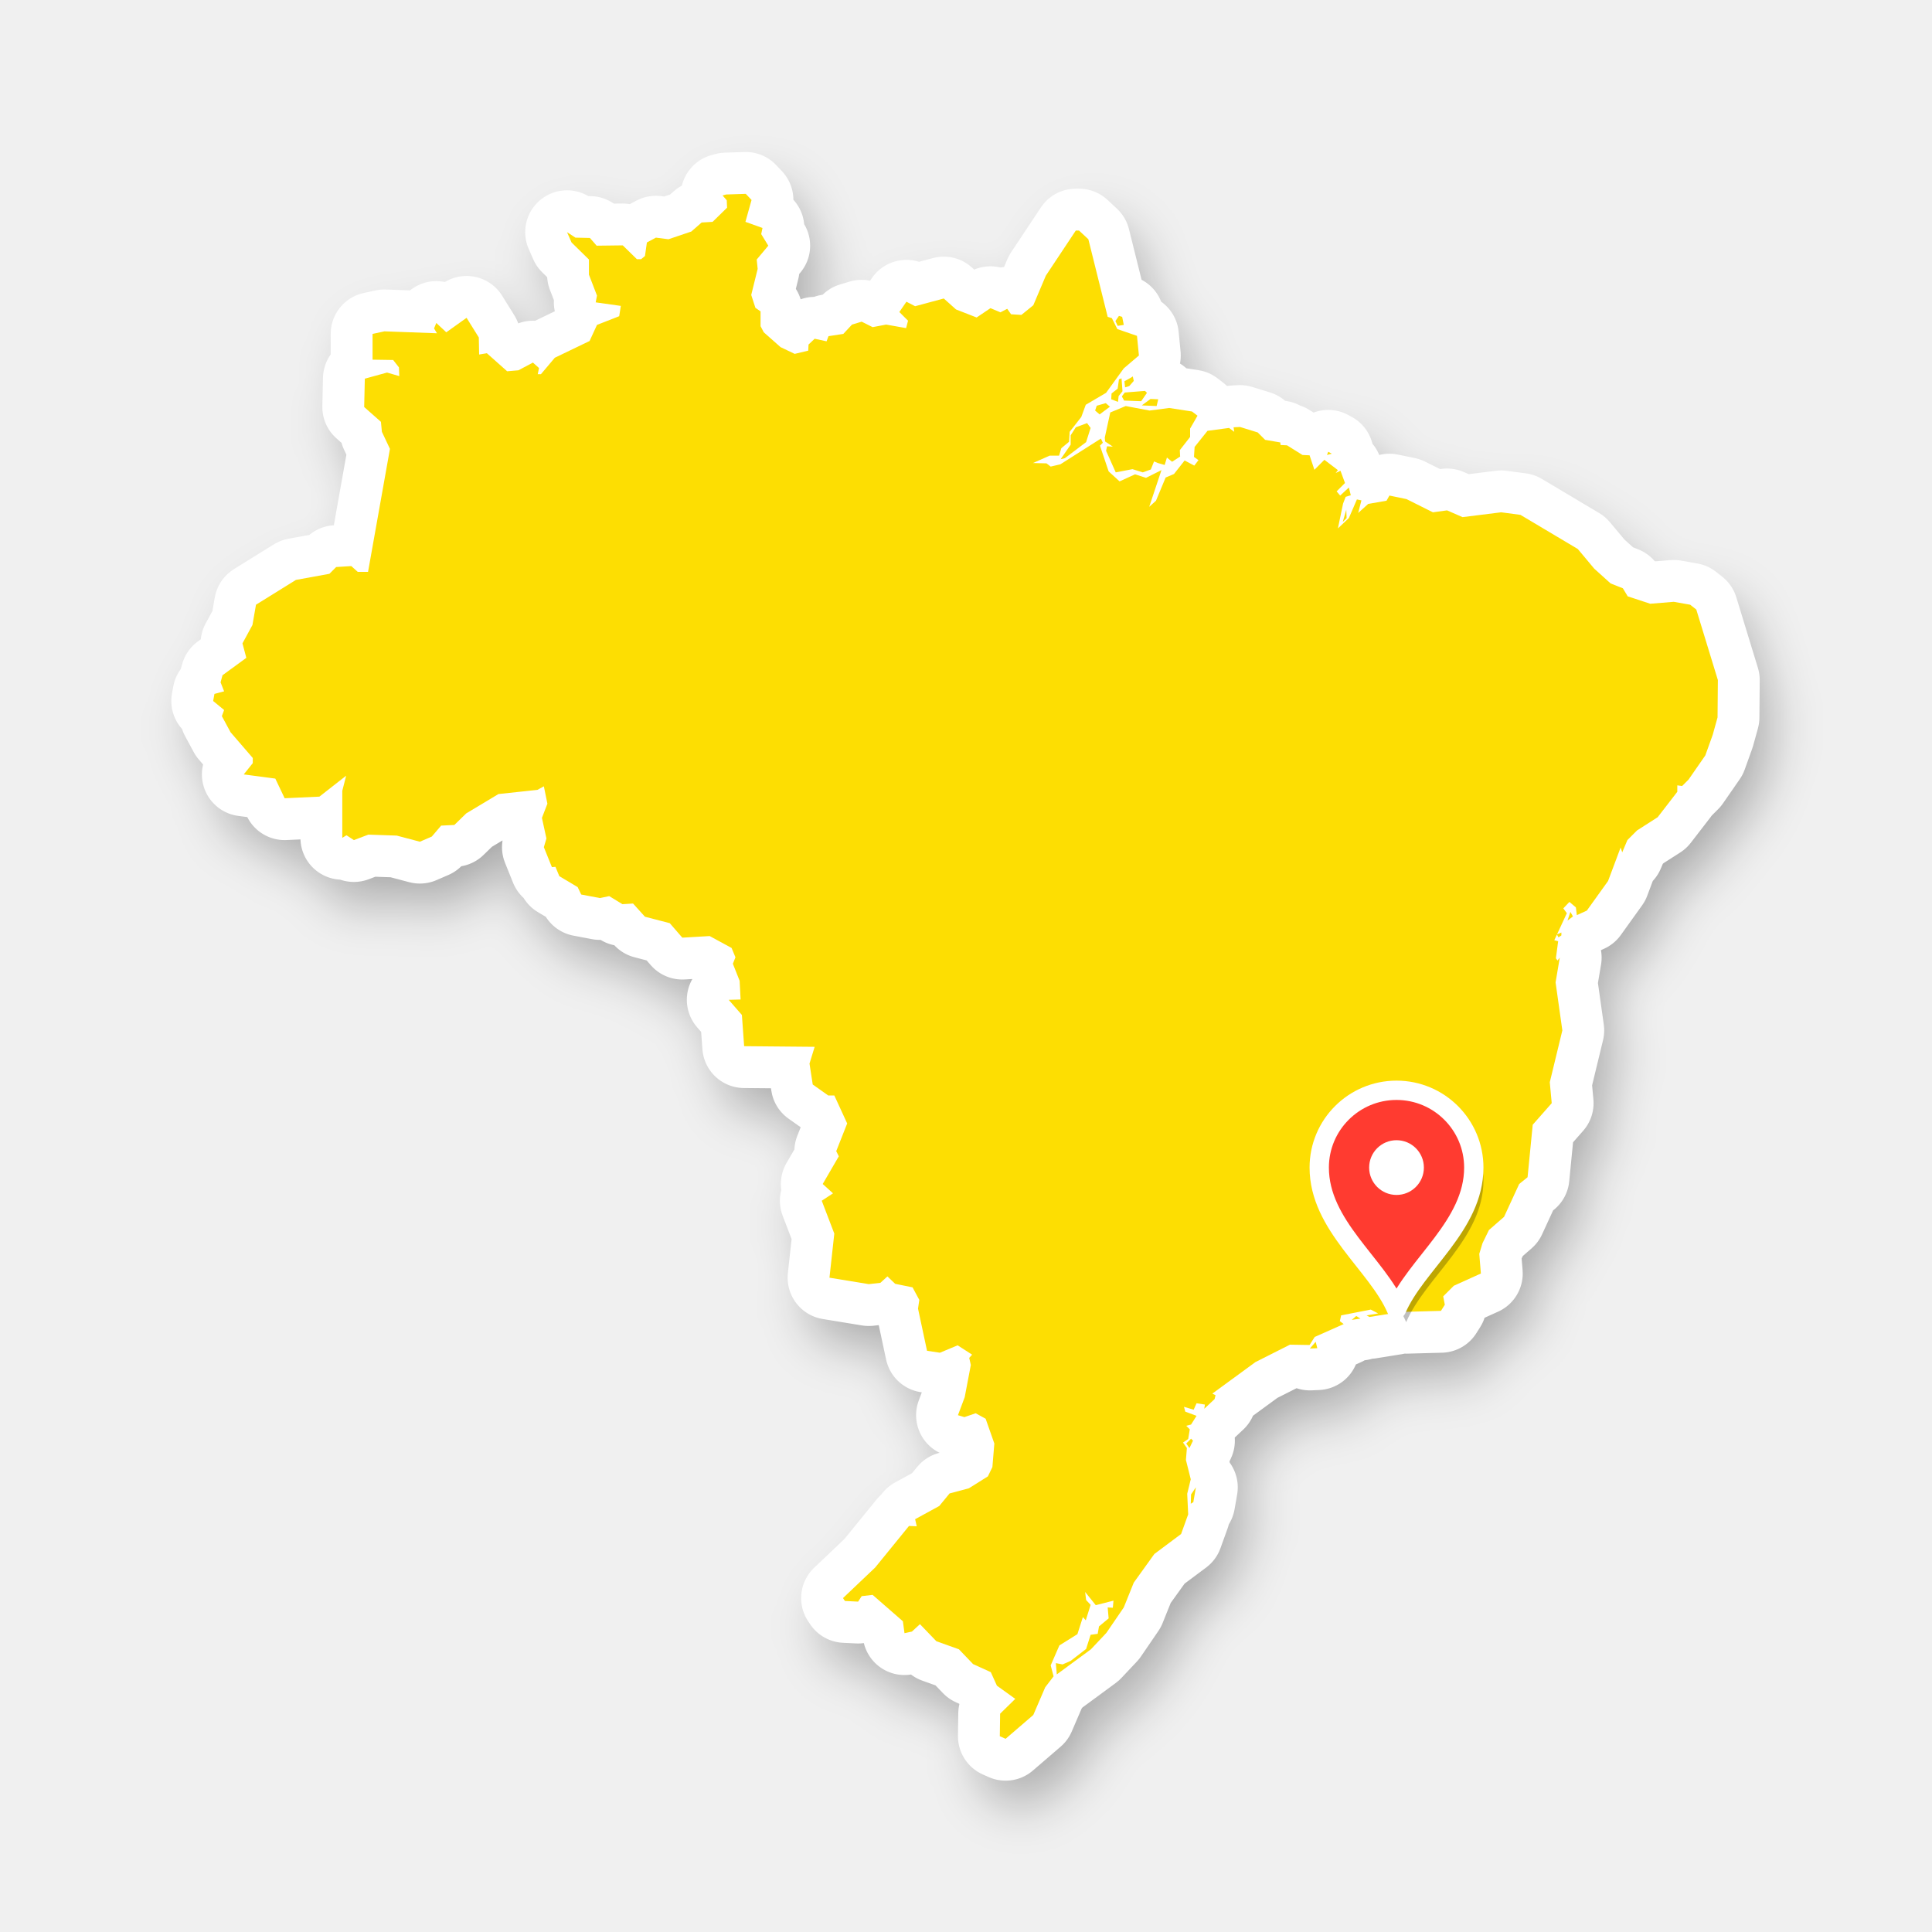
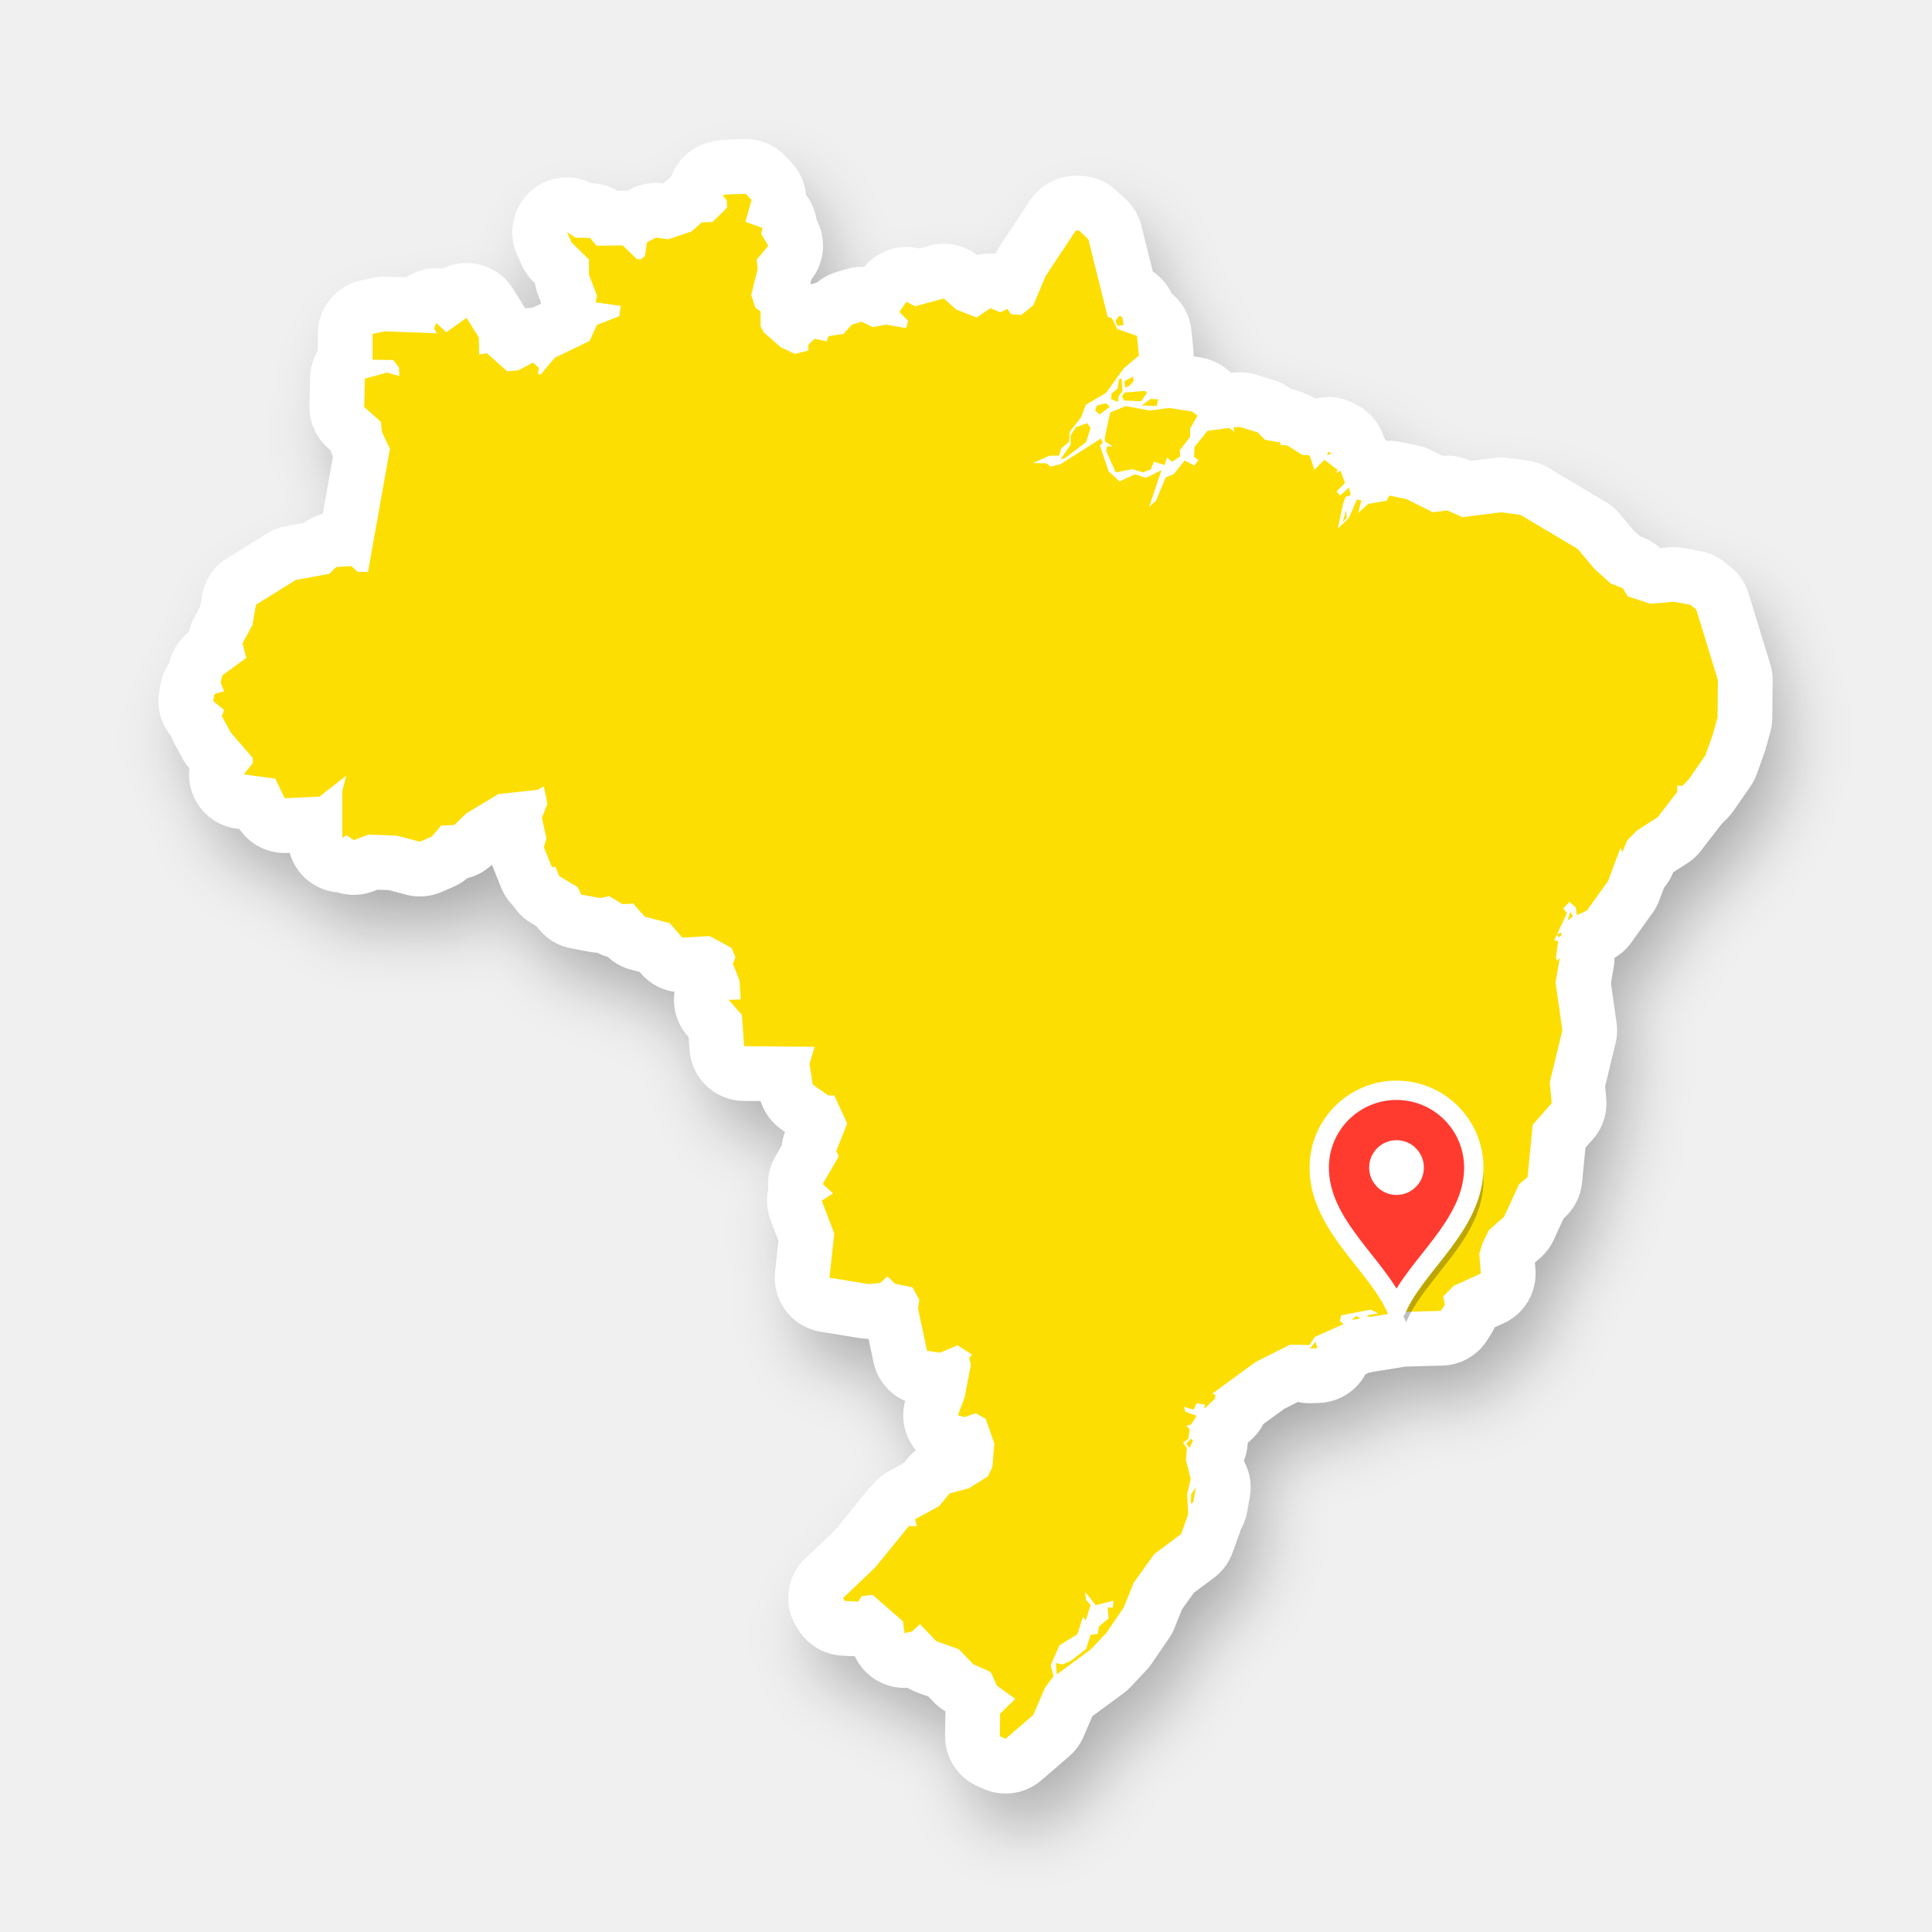
<svg xmlns="http://www.w3.org/2000/svg" width="600" height="600" viewBox="0 0 600 600">
  <defs>
    <filter id="s" x="-20%" y="-20%" width="140%" height="140%">
-       <feGaussianBlur stdDeviation="7" />
+       <feGaussianBlur stdDeviation="9" />
    </filter>
  </defs>
-   <path d="M151.2 109.7L157.5 115.3L161.0 115.0L165.5 112.6L167.4 114.3L167.0 116.2L168.0 116.2L172.3 111.1L183.1 105.9L185.4 100.9L192.3 98.2L192.8 95.0L185.0 93.9L185.4 91.8L182.9 85.3L182.9 80.6L177.5 75.3L176.1 72.1L178.7 73.8L183.2 73.9L185.3 76.3L193.4 76.2L197.8 80.5L199.1 80.5L200.3 79.5L200.9 75.3L203.7 73.8L207.6 74.3L214.7 71.9L217.9 69.1L221.3 68.9L225.8 64.5L225.7 62.2L224.4 60.7L225.5 60.4L231.6 60.2L233.4 62.1L231.5 68.9L236.8 70.8L236.4 72.7L238.6 76.3L235.0 80.6L235.3 83.5L233.3 91.6L234.6 95.6L236.2 96.7L236.2 101.3L237.2 103.2L242.4 107.8L246.8 109.9L251.0 108.9L251.1 107.0L253.0 105.2L256.7 106.0L257.3 104.4L261.9 103.7L264.6 100.8L267.6 99.9L271.0 101.6L275.2 100.8L281.4 101.9L282.0 99.6L279.3 96.9L281.5 93.7L284.2 95.1L293.1 92.7L296.9 96.1L303.3 98.6L307.6 95.7L310.7 97.0L312.8 95.9L314.0 97.6L317.2 97.8L320.9 94.8L324.8 85.6L334.1 71.6L335.1 71.6L338.0 74.3L344.0 98.4L345.3 98.8L347.0 102.2L353.1 104.3L353.7 110.4L349.0 114.4L343.5 122.0L337.2 125.7L335.8 129.5L332.2 134.1L332.0 137.2L329.6 139.2L328.9 141.5L326.0 141.5L320.8 143.8L325.0 143.9L326.3 144.9L329.3 144.2L341.9 136.2L342.5 137.5L341.6 138.4L344.3 146.4L347.7 149.5L352.5 147.3L355.9 148.4L360.7 146.0L356.9 157.4L359.0 155.5L362.0 148.3L364.6 147.2L367.9 143.0L370.9 144.6L372.2 142.9L370.8 141.9L371.0 138.8L375.0 133.8L381.7 132.9L383.3 134.1L383.1 132.7L385.1 132.6L390.6 134.3L392.9 136.6L397.6 137.4L397.7 138.2L399.7 138.3L404.5 141.3L406.7 141.4L408.2 145.9L411.3 142.8L415.5 146.0L414.8 146.9L416.3 146.2L417.7 150.0L415.1 152.6L416.2 153.9L418.9 151.4L419.5 153.8L417.9 154.3L417.1 156.4L415.5 164.1L418.9 160.9L421.4 155.1L422.8 155.4L421.8 159.3L424.9 156.5L430.6 155.5L431.5 153.9L436.8 155.0L445.0 159.1L449.4 158.5L454.2 160.6L466.2 159.1L472.2 159.9L490.0 170.5L495.1 176.6L500.2 181.2L504.0 182.7L505.5 185.2L512.5 187.5L519.8 186.9L524.9 187.8L526.8 189.3L533.5 211.2L533.4 222.8L531.9 228.2L529.6 234.6L524.4 242.1L522.4 244.1L520.9 243.9L520.9 245.9L514.8 253.8L508.4 257.9L505.4 260.9L503.8 264.7L503.3 263.2L499.4 273.6L492.8 282.8L489.7 284.2L489.4 281.8L487.4 280.1L485.5 282.1L486.6 283.6L482.7 292.0L483.9 292.3L483.2 297.6L483.7 298.3L484.4 297.4L483.1 305.1L485.2 320.0L481.3 336.1L481.9 342.6L476.0 349.3L474.4 365.6L471.8 367.7L467.1 377.9L462.4 382.0L460.4 386.1L459.4 389.4L459.9 395.5L451.5 399.3L448.2 402.6L448.7 405.2L447.5 407.1L436.6 407.4L434.2 404.4L433.2 405.3L433.4 407.7L425.3 409.0L424.4 408.5L428.0 407.9L425.7 406.7L416.5 408.5L416.1 410.3L417.3 411.2L408.3 415.2L406.7 417.7L400.6 417.6L389.9 423.0L376.5 432.8L377.5 433.3L377.2 434.5L374.0 437.5L374.2 436.2L371.6 435.8L370.7 437.8L367.7 436.9L368.1 438.4L371.6 439.7L369.9 442.4L368.4 442.8L369.5 443.9L369.0 446.9L367.4 448.0L368.6 449.7L368.3 453.4L369.8 459.4L368.7 463.9L369.0 470.3L366.8 476.4L358.5 482.6L352.1 491.5L349.0 499.2L343.6 507.1L338.8 512.2L328.2 520.0L327.9 516.5L330.0 516.9L332.5 515.8L337.3 512.1L338.7 507.7L340.9 507.4L341.3 505.1L344.3 502.6L344.0 499.2L345.6 499.3L345.8 497.1L340.3 498.5L337.0 494.4L337.3 496.9L338.7 498.4L337.2 503.2L336.3 502.2L334.6 507.5L329.0 511.0L326.3 517.2L327.2 520.6L324.6 524.0L320.9 532.6L312.3 540.0L310.5 539.2L310.6 532.2L315.3 527.6L309.6 523.5L307.7 519.3L302.2 516.8L297.8 512.2L290.8 509.7L285.7 504.4L283.2 506.7L280.9 507.2L280.4 503.5L271.0 495.3L267.6 495.7L266.5 497.4L262.4 497.2L261.8 496.3L271.8 486.8L282.3 473.9L284.7 474.0L284.2 471.8L291.7 467.7L294.9 463.8L300.9 462.2L306.8 458.5L308.2 455.6L308.8 448.3L306.1 440.6L303.0 438.9L299.5 440.1L297.5 439.5L299.6 433.9L301.5 423.9L301.0 421.7L301.9 420.7L297.4 417.8L291.9 420.1L287.9 419.5L285.1 406.4L285.5 403.7L283.4 399.8L278.0 398.7L275.6 396.4L273.4 398.4L269.8 398.8L257.6 396.8L259.1 383.1L255.2 372.9L258.7 370.6L255.5 367.7L260.5 359.1L259.7 357.5L263.1 348.9L259.1 340.2L257.2 340.2L252.4 336.8L251.4 330.3L253.0 325.1L231.1 324.9L230.4 315.2L226.3 310.5L230.0 310.4L229.7 304.6L227.6 299.3L228.4 297.3L227.2 294.4L220.4 290.7L211.9 291.2L208.0 286.7L200.3 284.7L196.6 280.6L193.3 280.8L189.2 278.3L186.3 278.9L180.5 277.8L179.4 275.5L173.7 272.1L172.5 269.2L171.4 269.3L168.9 263.1L169.7 260.4L168.3 254.0L170.0 249.6L168.9 244.2L166.9 245.3L154.8 246.6L144.8 252.6L141.1 256.2L137.0 256.4L134.1 259.8L130.4 261.4L123.2 259.5L114.4 259.2L109.9 260.9L107.6 259.4L106.3 260.2L106.3 245.6L107.5 240.9L99.2 247.4L88.4 247.9L85.5 241.8L75.7 240.5L78.5 237.0L78.5 235.4L71.6 227.4L68.9 222.4L69.6 220.5L66.2 217.7L66.6 215.5L69.6 214.7L68.5 211.9L69.1 209.7L76.5 204.3L75.3 199.8L78.4 194.1L79.5 187.8L91.9 180.1L102.3 178.2L104.4 176.1L109.1 175.8L111.1 177.6L114.3 177.6L121.1 139.4L118.6 134.1L118.3 131.0L113.1 126.4L113.3 117.6L120.2 115.7L124.0 116.8L123.9 114.1L122.1 111.8L115.7 111.7L115.7 103.7L119.4 102.9L135.7 103.5L134.8 102.0L135.5 100.3L138.6 103.2L144.9 98.7L148.7 104.8L148.8 110.1L151.2 109.7ZM357.0 127.5L363.1 126.7L370.2 127.8L371.9 129.1L369.6 133.1L369.6 135.7L366.4 139.8L366.5 141.8L364.0 143.4L362.4 142.1L361.7 144.4L359.6 143.8L358.4 143.3L357.4 145.8L354.9 146.7L351.7 145.7L346.5 146.7L343.5 140.0L343.8 138.6L345.6 138.7L343.2 137.1L343.1 135.9L344.8 128.1L349.6 126.1L357.0 127.5ZM422.5 409.5L419.8 409.9L421.2 408.7L422.5 409.5ZM369.4 449.7L368.4 448.3L369.9 446.8L370.5 447.4L369.4 449.7ZM409.1 418.7L406.8 418.8L408.6 416.7L409.1 418.7ZM418.2 160.9L417.0 162.1L418.1 158.3L418.2 160.9ZM486.8 285.9L487.7 283.2L488.5 284.6L486.8 285.9ZM484.9 290.5L484.0 291.1L483.5 290.2L484.9 289.6L484.9 290.5ZM413.6 140.9L412.1 141.3L412.5 140.3L413.6 140.9ZM355.6 121.4L356.2 122.0L354.4 124.6L349.1 124.4L348.4 123.1L349.3 121.9L355.6 121.4ZM349.0 100.9L347.1 101.2L346.4 99.7L347.5 98.1L348.5 98.4L349.0 100.9ZM344.7 126.3L341.5 128.7L340.1 127.5L340.6 126.0L343.4 125.2L344.7 126.3ZM359.2 126.1L354.6 125.9L357.3 123.9L359.7 124.0L359.2 126.1ZM347.4 123.0L347.2 124.8L345.1 124.0L345.2 122.2L347.1 120.7L347.5 117.8L348.3 117.5L348.6 121.5L347.4 123.0ZM350.7 119.9L349.4 120.3L349.2 118.4L351.2 117.3L351.8 116.9L352.1 118.3L350.7 119.9ZM330.7 142.3L329.4 142.6L332.5 138.1L332.5 135.2L334.1 132.7L337.6 131.4L338.7 132.9L337.3 137.3L330.7 142.3ZM370.6 466.5L369.8 467.0L369.9 464.1L371.4 461.9L370.6 466.5Z" transform="translate(5 9)" fill="#000" fill-opacity=".22" stroke="#000" stroke-opacity=".22" stroke-width="26" stroke-linejoin="round" filter="url(#s)" />
-   <path d="M151.2 109.7L157.5 115.3L161.0 115.0L165.5 112.6L167.4 114.3L167.0 116.2L168.0 116.2L172.3 111.1L183.1 105.9L185.4 100.9L192.3 98.2L192.8 95.0L185.0 93.9L185.4 91.8L182.9 85.3L182.9 80.6L177.5 75.3L176.1 72.1L178.7 73.8L183.2 73.9L185.3 76.3L193.4 76.2L197.8 80.5L199.1 80.5L200.3 79.5L200.9 75.3L203.7 73.8L207.6 74.3L214.7 71.9L217.9 69.1L221.3 68.9L225.8 64.5L225.7 62.2L224.4 60.7L225.5 60.4L231.6 60.2L233.4 62.1L231.5 68.9L236.8 70.8L236.4 72.7L238.6 76.3L235.0 80.6L235.3 83.5L233.3 91.6L234.6 95.6L236.2 96.7L236.2 101.3L237.2 103.2L242.4 107.8L246.8 109.9L251.0 108.9L251.1 107.0L253.0 105.2L256.7 106.0L257.3 104.4L261.9 103.7L264.6 100.8L267.6 99.9L271.0 101.6L275.2 100.8L281.4 101.9L282.0 99.6L279.3 96.9L281.5 93.7L284.2 95.1L293.1 92.7L296.9 96.1L303.3 98.6L307.6 95.7L310.7 97.0L312.8 95.9L314.0 97.6L317.2 97.8L320.9 94.8L324.8 85.6L334.1 71.6L335.1 71.6L338.0 74.3L344.0 98.4L345.3 98.8L347.0 102.2L353.1 104.3L353.7 110.4L349.0 114.4L343.5 122.0L337.2 125.7L335.8 129.5L332.2 134.1L332.0 137.2L329.6 139.2L328.9 141.5L326.0 141.5L320.8 143.8L325.0 143.9L326.3 144.9L329.3 144.2L341.9 136.2L342.5 137.5L341.6 138.4L344.3 146.4L347.7 149.5L352.5 147.3L355.9 148.4L360.7 146.0L356.9 157.4L359.0 155.5L362.0 148.3L364.6 147.2L367.9 143.0L370.9 144.6L372.2 142.9L370.8 141.9L371.0 138.8L375.0 133.8L381.7 132.9L383.3 134.1L383.1 132.7L385.1 132.6L390.6 134.3L392.9 136.6L397.6 137.4L397.7 138.2L399.7 138.3L404.5 141.3L406.7 141.4L408.2 145.9L411.3 142.8L415.5 146.0L414.8 146.9L416.3 146.2L417.7 150.0L415.1 152.6L416.2 153.9L418.9 151.4L419.5 153.8L417.9 154.3L417.1 156.4L415.5 164.1L418.9 160.9L421.4 155.1L422.8 155.4L421.8 159.3L424.9 156.5L430.6 155.5L431.5 153.9L436.8 155.0L445.0 159.1L449.4 158.5L454.2 160.6L466.2 159.1L472.2 159.9L490.0 170.5L495.1 176.6L500.2 181.2L504.0 182.7L505.5 185.2L512.5 187.5L519.8 186.9L524.9 187.8L526.8 189.3L533.5 211.2L533.4 222.8L531.9 228.2L529.6 234.6L524.4 242.1L522.4 244.1L520.9 243.9L520.9 245.9L514.8 253.8L508.4 257.9L505.4 260.9L503.8 264.7L503.3 263.2L499.4 273.6L492.8 282.8L489.7 284.2L489.4 281.8L487.4 280.1L485.5 282.1L486.6 283.6L482.7 292.0L483.9 292.3L483.2 297.6L483.7 298.3L484.4 297.4L483.1 305.1L485.2 320.0L481.3 336.1L481.9 342.6L476.0 349.3L474.4 365.6L471.8 367.7L467.1 377.9L462.4 382.0L460.4 386.1L459.4 389.4L459.9 395.5L451.5 399.3L448.2 402.6L448.7 405.2L447.5 407.1L436.6 407.4L434.2 404.4L433.2 405.3L433.4 407.7L425.3 409.0L424.4 408.5L428.0 407.9L425.7 406.7L416.5 408.5L416.1 410.3L417.3 411.2L408.3 415.2L406.7 417.7L400.6 417.6L389.9 423.0L376.5 432.8L377.5 433.3L377.2 434.5L374.0 437.5L374.2 436.2L371.6 435.8L370.7 437.8L367.7 436.9L368.1 438.4L371.6 439.7L369.9 442.4L368.4 442.8L369.5 443.9L369.0 446.9L367.4 448.0L368.6 449.7L368.3 453.4L369.8 459.4L368.7 463.9L369.0 470.3L366.8 476.4L358.5 482.6L352.1 491.5L349.0 499.2L343.6 507.1L338.8 512.2L328.2 520.0L327.9 516.5L330.0 516.9L332.5 515.8L337.3 512.1L338.7 507.7L340.9 507.4L341.3 505.1L344.3 502.6L344.0 499.2L345.6 499.3L345.8 497.1L340.3 498.5L337.0 494.4L337.3 496.9L338.7 498.4L337.2 503.2L336.3 502.2L334.6 507.5L329.0 511.0L326.3 517.2L327.2 520.6L324.6 524.0L320.9 532.6L312.3 540.0L310.5 539.2L310.6 532.2L315.3 527.6L309.6 523.5L307.7 519.3L302.2 516.8L297.8 512.2L290.8 509.7L285.7 504.4L283.2 506.7L280.9 507.2L280.4 503.5L271.0 495.3L267.6 495.7L266.5 497.4L262.4 497.2L261.8 496.3L271.8 486.8L282.3 473.9L284.7 474.0L284.2 471.8L291.7 467.7L294.9 463.8L300.9 462.2L306.8 458.5L308.2 455.6L308.8 448.3L306.1 440.6L303.0 438.9L299.5 440.1L297.5 439.5L299.6 433.9L301.5 423.9L301.0 421.7L301.9 420.7L297.4 417.8L291.9 420.1L287.9 419.5L285.1 406.4L285.5 403.7L283.4 399.8L278.0 398.7L275.6 396.4L273.4 398.4L269.8 398.8L257.6 396.8L259.1 383.1L255.2 372.9L258.7 370.6L255.5 367.7L260.5 359.1L259.7 357.5L263.1 348.9L259.1 340.2L257.2 340.2L252.4 336.8L251.4 330.3L253.0 325.1L231.1 324.9L230.4 315.2L226.3 310.5L230.0 310.4L229.7 304.6L227.6 299.3L228.4 297.3L227.2 294.4L220.4 290.7L211.9 291.2L208.0 286.7L200.3 284.7L196.6 280.6L193.3 280.8L189.2 278.3L186.3 278.9L180.5 277.8L179.4 275.5L173.7 272.1L172.5 269.2L171.4 269.3L168.9 263.1L169.7 260.4L168.3 254.0L170.0 249.6L168.9 244.2L166.9 245.3L154.8 246.6L144.8 252.6L141.1 256.2L137.0 256.4L134.1 259.8L130.4 261.4L123.2 259.5L114.4 259.2L109.9 260.9L107.6 259.4L106.3 260.2L106.3 245.6L107.5 240.9L99.2 247.4L88.4 247.9L85.5 241.8L75.7 240.5L78.5 237.0L78.5 235.4L71.6 227.4L68.9 222.4L69.6 220.5L66.2 217.7L66.6 215.5L69.6 214.7L68.5 211.9L69.1 209.7L76.5 204.3L75.3 199.8L78.4 194.1L79.5 187.8L91.9 180.1L102.3 178.2L104.4 176.1L109.1 175.8L111.1 177.6L114.3 177.6L121.1 139.4L118.6 134.1L118.3 131.0L113.1 126.4L113.3 117.6L120.2 115.7L124.0 116.8L123.9 114.1L122.1 111.8L115.7 111.7L115.7 103.7L119.4 102.9L135.7 103.5L134.8 102.0L135.5 100.3L138.6 103.2L144.9 98.7L148.7 104.8L148.8 110.1L151.2 109.7ZM357.0 127.5L363.1 126.7L370.2 127.8L371.9 129.1L369.6 133.1L369.6 135.7L366.4 139.8L366.5 141.8L364.0 143.4L362.4 142.1L361.7 144.4L359.6 143.8L358.4 143.3L357.4 145.8L354.9 146.7L351.7 145.7L346.5 146.7L343.5 140.0L343.8 138.6L345.6 138.7L343.2 137.1L343.1 135.9L344.8 128.1L349.6 126.1L357.0 127.5ZM422.5 409.5L419.8 409.9L421.2 408.7L422.5 409.5ZM369.4 449.7L368.4 448.3L369.9 446.8L370.5 447.4L369.4 449.7ZM409.1 418.7L406.8 418.8L408.6 416.7L409.1 418.7ZM418.2 160.9L417.0 162.1L418.1 158.3L418.2 160.9ZM486.8 285.9L487.7 283.2L488.5 284.6L486.8 285.9ZM484.9 290.5L484.0 291.1L483.5 290.2L484.9 289.6L484.9 290.5ZM413.6 140.9L412.1 141.3L412.5 140.3L413.6 140.9ZM355.6 121.4L356.2 122.0L354.4 124.6L349.1 124.4L348.4 123.1L349.3 121.9L355.6 121.4ZM349.0 100.9L347.1 101.2L346.4 99.7L347.5 98.1L348.5 98.4L349.0 100.9ZM344.7 126.3L341.5 128.7L340.1 127.5L340.6 126.0L343.4 125.2L344.7 126.3ZM359.2 126.1L354.6 125.9L357.3 123.9L359.7 124.0L359.2 126.1ZM347.4 123.0L347.2 124.8L345.1 124.0L345.2 122.2L347.1 120.7L347.5 117.8L348.3 117.5L348.6 121.5L347.4 123.0ZM350.7 119.9L349.4 120.3L349.2 118.4L351.2 117.3L351.8 116.9L352.1 118.3L350.7 119.9ZM330.7 142.3L329.4 142.6L332.5 138.1L332.5 135.2L334.1 132.7L337.6 131.4L338.7 132.9L337.3 137.3L330.7 142.3ZM370.6 466.5L369.8 467.0L369.9 464.1L371.4 461.9L370.6 466.5Z" fill="#fff" stroke="#fff" stroke-width="26" stroke-linejoin="round" />
+   <path d="M151.2 109.7L157.5 115.3L161.0 115.0L165.5 112.6L167.4 114.3L167.0 116.2L168.0 116.2L172.3 111.1L183.1 105.9L185.4 100.9L192.3 98.2L192.8 95.0L185.0 93.9L185.4 91.8L182.9 85.3L182.9 80.6L177.5 75.3L176.1 72.1L178.7 73.8L183.2 73.9L185.3 76.3L193.4 76.2L197.8 80.5L199.1 80.5L200.3 79.5L200.9 75.3L203.7 73.8L207.6 74.3L214.7 71.9L217.9 69.1L221.3 68.9L225.8 64.5L225.7 62.2L224.4 60.7L225.5 60.4L231.6 60.2L233.4 62.1L231.5 68.9L236.8 70.8L236.4 72.7L238.6 76.3L235.0 80.6L235.3 83.5L233.3 91.6L234.6 95.6L236.2 96.7L236.2 101.3L237.2 103.2L242.4 107.8L246.8 109.9L251.0 108.9L251.1 107.0L253.0 105.2L256.7 106.0L257.3 104.4L261.9 103.7L264.6 100.8L267.6 99.9L271.0 101.6L275.2 100.8L281.4 101.9L282.0 99.6L279.3 96.9L281.5 93.7L284.2 95.1L293.1 92.7L296.9 96.1L303.3 98.6L307.6 95.7L310.7 97.0L312.8 95.9L314.0 97.6L317.2 97.8L320.9 94.8L324.8 85.6L334.1 71.6L335.1 71.6L338.0 74.3L344.0 98.4L345.3 98.8L347.0 102.2L353.1 104.3L353.7 110.4L349.0 114.4L343.5 122.0L337.2 125.7L335.8 129.5L332.2 134.1L332.0 137.2L329.6 139.2L328.9 141.5L326.0 141.5L320.8 143.8L325.0 143.9L326.3 144.9L329.3 144.2L341.9 136.2L342.5 137.5L341.6 138.4L344.3 146.4L347.7 149.5L352.5 147.3L355.9 148.4L360.7 146.0L356.9 157.4L359.0 155.5L362.0 148.3L364.6 147.2L367.9 143.0L370.9 144.6L372.2 142.9L370.8 141.9L371.0 138.8L375.0 133.8L381.7 132.9L383.3 134.1L383.1 132.7L385.1 132.6L390.6 134.3L392.9 136.6L397.6 137.4L397.7 138.2L399.7 138.3L404.5 141.3L406.7 141.4L408.2 145.9L411.3 142.8L415.5 146.0L414.8 146.9L416.3 146.2L417.7 150.0L415.1 152.6L416.2 153.9L418.9 151.4L419.5 153.8L417.9 154.3L417.1 156.4L415.5 164.1L418.9 160.9L421.4 155.1L422.8 155.4L421.8 159.3L424.9 156.5L430.6 155.5L431.5 153.9L436.8 155.0L445.0 159.1L449.4 158.5L454.2 160.6L466.2 159.1L472.2 159.9L490.0 170.5L495.1 176.6L500.2 181.2L504.0 182.7L505.5 185.2L512.5 187.5L519.8 186.9L524.9 187.8L526.8 189.3L533.5 211.2L533.4 222.8L531.9 228.2L529.6 234.6L524.4 242.1L522.4 244.1L520.9 243.9L520.9 245.9L514.8 253.8L508.4 257.9L505.4 260.9L503.8 264.7L503.3 263.2L499.4 273.6L492.8 282.8L489.7 284.2L489.4 281.8L487.4 280.1L485.5 282.1L486.6 283.6L482.7 292.0L483.9 292.3L483.2 297.6L483.7 298.3L484.4 297.4L483.1 305.1L485.2 320.0L481.3 336.1L481.9 342.6L476.0 349.3L474.4 365.6L471.8 367.7L467.1 377.9L462.4 382.0L460.4 386.1L459.4 389.4L459.9 395.5L451.5 399.3L448.2 402.6L448.7 405.2L447.5 407.1L436.6 407.4L434.2 404.4L433.2 405.3L433.4 407.7L425.3 409.0L424.4 408.5L428.0 407.9L425.7 406.7L416.5 408.5L416.1 410.3L417.3 411.2L408.3 415.2L406.7 417.7L400.6 417.6L389.9 423.0L376.5 432.8L377.5 433.3L377.2 434.5L374.0 437.5L374.2 436.2L371.6 435.8L370.7 437.8L367.7 436.9L368.1 438.4L371.6 439.7L369.9 442.4L368.4 442.8L369.5 443.9L369.0 446.9L367.4 448.0L368.6 449.7L368.3 453.4L369.8 459.4L368.7 463.9L369.0 470.3L366.8 476.4L358.5 482.6L352.1 491.5L349.0 499.2L343.6 507.1L338.8 512.2L328.2 520.0L327.9 516.5L330.0 516.9L332.5 515.8L337.3 512.1L338.7 507.7L340.9 507.4L341.3 505.1L344.3 502.6L344.0 499.2L345.6 499.3L345.8 497.1L340.3 498.5L337.0 494.4L337.3 496.9L338.7 498.4L337.2 503.2L336.3 502.2L334.6 507.5L329.0 511.0L326.3 517.2L327.2 520.6L324.6 524.0L320.9 532.6L312.3 540.0L310.5 539.2L310.6 532.2L315.3 527.6L309.6 523.5L307.7 519.3L302.2 516.8L297.8 512.2L290.8 509.7L285.7 504.4L283.2 506.7L280.9 507.2L280.4 503.5L271.0 495.3L267.6 495.7L266.5 497.4L262.4 497.2L261.8 496.3L271.8 486.8L282.3 473.9L284.7 474.0L284.2 471.8L291.7 467.7L294.9 463.8L300.9 462.2L306.8 458.5L308.2 455.6L308.8 448.3L306.1 440.6L303.0 438.9L299.5 440.1L297.5 439.5L299.6 433.9L301.5 423.9L301.0 421.7L301.9 420.7L297.4 417.8L291.9 420.1L287.9 419.5L285.1 406.4L285.5 403.7L283.4 399.8L278.0 398.7L275.6 396.4L273.4 398.4L269.8 398.8L257.6 396.8L259.1 383.1L255.2 372.9L258.7 370.6L255.5 367.7L260.5 359.1L259.7 357.5L263.1 348.9L259.1 340.2L257.2 340.2L252.4 336.8L251.4 330.3L253.0 325.1L231.1 324.9L230.4 315.2L226.3 310.5L230.0 310.4L229.7 304.6L227.6 299.3L228.4 297.3L227.2 294.4L220.4 290.7L211.9 291.2L208.0 286.7L200.3 284.7L196.6 280.6L193.3 280.8L189.2 278.3L186.3 278.9L180.5 277.8L179.4 275.5L173.7 272.1L172.5 269.2L171.4 269.3L168.9 263.1L169.7 260.4L168.3 254.0L170.0 249.6L168.9 244.2L166.9 245.3L154.8 246.6L144.8 252.6L141.1 256.2L137.0 256.4L134.1 259.8L130.4 261.4L123.2 259.5L114.4 259.2L109.9 260.9L107.6 259.4L106.3 260.2L106.3 245.6L107.5 240.9L99.2 247.4L88.4 247.9L85.5 241.8L75.7 240.5L78.5 237.0L78.5 235.4L71.6 227.4L68.9 222.4L69.6 220.5L66.2 217.7L66.6 215.5L69.6 214.7L68.5 211.9L69.1 209.7L76.5 204.3L75.3 199.8L78.4 194.1L79.5 187.8L91.9 180.1L102.3 178.2L104.4 176.1L109.1 175.8L111.1 177.6L114.3 177.6L121.1 139.4L118.6 134.1L118.3 131.0L113.1 126.4L113.3 117.6L120.2 115.7L124.0 116.8L123.9 114.1L122.1 111.8L115.7 111.7L115.7 103.7L119.4 102.9L135.7 103.5L134.8 102.0L135.5 100.3L138.6 103.2L144.9 98.7L148.7 104.8L148.8 110.1L151.2 109.7ZM357.0 127.5L363.1 126.7L370.2 127.8L371.9 129.1L369.6 133.1L369.6 135.7L366.4 139.8L366.5 141.8L364.0 143.4L362.4 142.1L361.7 144.4L359.6 143.8L358.4 143.3L357.4 145.8L354.9 146.7L351.7 145.7L346.5 146.7L343.5 140.0L343.8 138.6L345.6 138.7L343.2 137.1L343.1 135.9L344.8 128.1L349.6 126.1L357.0 127.5ZM422.5 409.5L419.8 409.9L421.2 408.7L422.5 409.5ZM369.4 449.7L368.4 448.3L369.9 446.8L370.5 447.4L369.4 449.7ZM409.1 418.7L406.8 418.8L408.6 416.7L409.1 418.7ZM418.2 160.9L417.0 162.1L418.1 158.3L418.2 160.9ZM486.8 285.9L487.7 283.2L488.5 284.6L486.8 285.9ZM484.9 290.5L484.0 291.1L483.5 290.2L484.9 289.6L484.9 290.5ZM413.6 140.9L412.1 141.3L412.5 140.3L413.6 140.9ZM355.6 121.4L356.2 122.0L354.4 124.6L349.1 124.4L348.4 123.1L349.3 121.9L355.6 121.4ZM349.0 100.9L347.1 101.2L346.4 99.7L347.5 98.1L348.5 98.4L349.0 100.9ZM344.7 126.3L341.5 128.7L340.1 127.5L340.6 126.0L343.4 125.2L344.7 126.3ZM359.2 126.1L354.6 125.9L357.3 123.9L359.7 124.0L359.2 126.1ZM347.4 123.0L347.2 124.8L345.1 124.0L345.2 122.2L347.1 120.7L347.5 117.8L348.3 117.5L348.6 121.5L347.4 123.0ZM350.7 119.9L349.4 120.3L349.2 118.4L351.2 117.3L351.8 116.9L352.1 118.3L350.7 119.9ZM330.7 142.3L329.4 142.6L332.5 138.1L332.5 135.2L334.1 132.7L337.6 131.4L338.7 132.9L337.3 137.3L330.7 142.3ZM370.6 466.5L369.8 467.0L369.9 464.1L371.4 461.9L370.6 466.5Z" transform="translate(6 12)" fill="#000" fill-opacity=".22" stroke="#000" stroke-opacity=".22" stroke-width="34" stroke-linejoin="round" filter="url(#s)" />
+   <path d="M151.2 109.7L157.5 115.3L161.0 115.0L165.5 112.6L167.4 114.3L167.0 116.2L168.0 116.2L172.3 111.1L183.1 105.9L185.4 100.9L192.3 98.2L192.8 95.0L185.0 93.9L185.4 91.8L182.9 85.3L182.9 80.6L177.5 75.3L176.1 72.1L178.7 73.8L183.2 73.9L185.3 76.3L193.4 76.2L197.8 80.5L199.1 80.5L200.3 79.5L200.9 75.3L203.7 73.8L207.6 74.3L214.7 71.9L217.9 69.1L221.3 68.9L225.8 64.5L225.7 62.2L224.4 60.7L225.5 60.4L231.6 60.2L233.4 62.1L231.5 68.9L236.8 70.8L236.4 72.7L238.6 76.3L235.0 80.6L235.3 83.5L233.3 91.6L234.6 95.6L236.2 96.7L236.2 101.3L237.2 103.2L242.4 107.8L246.8 109.9L251.0 108.9L251.1 107.0L253.0 105.2L256.7 106.0L257.3 104.4L261.9 103.7L264.6 100.8L267.6 99.9L271.0 101.6L275.2 100.8L281.4 101.9L282.0 99.6L279.3 96.9L281.5 93.7L284.2 95.1L293.1 92.7L296.9 96.1L303.3 98.6L307.6 95.7L310.7 97.0L312.8 95.9L314.0 97.6L317.2 97.8L320.9 94.8L324.8 85.6L334.1 71.6L335.1 71.6L338.0 74.3L344.0 98.4L345.3 98.8L347.0 102.2L353.1 104.3L353.7 110.4L349.0 114.4L343.5 122.0L337.2 125.7L335.8 129.5L332.2 134.1L332.0 137.2L329.6 139.2L328.9 141.5L326.0 141.5L320.8 143.8L325.0 143.9L326.3 144.9L329.3 144.2L341.9 136.2L342.5 137.5L341.6 138.4L344.3 146.4L347.7 149.5L352.5 147.3L355.9 148.4L360.7 146.0L356.9 157.4L359.0 155.5L362.0 148.3L364.6 147.2L367.9 143.0L370.9 144.6L372.2 142.9L370.8 141.9L371.0 138.8L375.0 133.8L381.7 132.9L383.3 134.1L383.1 132.7L385.1 132.6L390.6 134.3L392.9 136.6L397.6 137.4L397.7 138.2L399.7 138.3L404.5 141.3L406.7 141.4L408.2 145.9L411.3 142.8L415.5 146.0L414.8 146.9L416.3 146.2L417.7 150.0L415.1 152.6L416.2 153.9L418.9 151.4L419.5 153.8L417.9 154.3L417.1 156.4L415.5 164.1L418.9 160.9L421.4 155.1L422.8 155.4L421.8 159.3L424.9 156.5L430.6 155.5L431.5 153.9L436.8 155.0L445.0 159.1L449.4 158.5L454.2 160.6L466.2 159.1L472.2 159.9L490.0 170.5L495.1 176.6L500.2 181.2L504.0 182.7L505.5 185.2L512.5 187.5L519.8 186.9L524.9 187.8L526.8 189.3L533.5 211.2L533.4 222.8L531.9 228.2L529.6 234.6L524.4 242.1L522.4 244.1L520.9 243.9L520.9 245.9L514.8 253.8L508.4 257.9L505.4 260.9L503.8 264.7L503.3 263.2L499.4 273.6L492.8 282.8L489.7 284.2L489.4 281.8L487.4 280.1L485.5 282.1L486.6 283.6L482.7 292.0L483.9 292.3L483.2 297.6L483.7 298.3L484.4 297.4L483.1 305.1L485.2 320.0L481.3 336.1L481.9 342.6L476.0 349.3L474.4 365.6L471.8 367.7L467.1 377.9L462.4 382.0L460.4 386.1L459.4 389.4L459.9 395.5L451.5 399.3L448.2 402.6L448.7 405.2L447.5 407.1L436.6 407.4L434.2 404.4L433.2 405.3L433.4 407.7L425.3 409.0L424.4 408.5L428.0 407.9L425.7 406.7L416.5 408.5L416.1 410.3L417.3 411.2L408.3 415.2L406.7 417.7L400.6 417.6L389.9 423.0L376.5 432.8L377.5 433.3L377.2 434.5L374.0 437.5L374.2 436.2L371.6 435.8L370.7 437.8L367.7 436.9L368.1 438.4L371.6 439.7L369.9 442.4L368.4 442.8L369.5 443.9L369.0 446.9L367.4 448.0L368.6 449.7L368.3 453.4L369.8 459.4L368.7 463.9L369.0 470.3L366.8 476.4L358.5 482.6L352.1 491.5L349.0 499.2L343.6 507.1L338.8 512.2L328.2 520.0L327.9 516.5L330.0 516.9L332.5 515.8L337.3 512.1L338.7 507.7L340.9 507.4L341.3 505.1L344.3 502.6L344.0 499.2L345.6 499.3L345.8 497.1L340.3 498.5L337.0 494.4L337.3 496.9L338.7 498.4L337.2 503.2L336.3 502.2L334.6 507.5L329.0 511.0L326.3 517.2L327.2 520.6L324.6 524.0L320.9 532.6L312.3 540.0L310.5 539.2L310.6 532.2L315.3 527.6L309.6 523.5L307.7 519.3L302.2 516.8L297.8 512.2L290.8 509.7L285.7 504.4L283.2 506.7L280.9 507.2L280.4 503.5L271.0 495.3L267.6 495.7L266.5 497.4L262.4 497.2L261.8 496.3L271.8 486.8L282.3 473.9L284.7 474.0L284.2 471.8L291.7 467.7L294.9 463.8L300.9 462.2L306.8 458.5L308.2 455.6L308.8 448.3L306.1 440.6L303.0 438.9L299.5 440.1L297.5 439.5L299.6 433.9L301.5 423.9L301.0 421.7L301.9 420.7L297.4 417.8L291.9 420.1L287.9 419.5L285.1 406.4L285.5 403.7L283.4 399.8L278.0 398.7L275.6 396.4L273.4 398.4L269.8 398.8L257.6 396.8L259.1 383.1L255.2 372.9L258.7 370.6L255.5 367.7L260.5 359.1L259.7 357.5L263.1 348.9L259.1 340.2L257.2 340.2L252.4 336.8L251.4 330.3L253.0 325.1L231.1 324.9L230.4 315.2L226.3 310.5L230.0 310.4L229.7 304.6L227.6 299.3L228.4 297.3L227.2 294.4L220.4 290.7L211.9 291.2L208.0 286.7L200.3 284.7L196.6 280.6L193.3 280.8L189.2 278.3L186.3 278.9L180.5 277.8L179.4 275.5L173.7 272.1L172.5 269.2L171.4 269.3L168.9 263.1L169.7 260.4L168.3 254.0L170.0 249.6L168.9 244.2L166.9 245.3L154.8 246.6L144.8 252.6L141.1 256.2L137.0 256.4L134.1 259.8L130.4 261.4L123.2 259.5L114.4 259.2L109.9 260.9L107.6 259.4L106.3 260.2L106.3 245.6L107.5 240.9L99.2 247.4L88.4 247.9L85.5 241.8L75.7 240.5L78.5 237.0L78.5 235.4L71.6 227.4L68.9 222.4L69.6 220.5L66.2 217.7L66.6 215.5L69.6 214.7L68.5 211.9L69.1 209.7L76.5 204.3L75.3 199.8L78.4 194.1L79.5 187.8L91.9 180.1L102.3 178.2L104.4 176.1L109.1 175.8L111.1 177.6L114.3 177.6L121.1 139.4L118.6 134.1L118.3 131.0L113.1 126.4L113.3 117.6L120.2 115.7L124.0 116.8L123.9 114.1L122.1 111.8L115.7 111.7L115.7 103.7L119.4 102.9L135.7 103.5L134.8 102.0L135.5 100.3L138.6 103.2L144.9 98.7L148.7 104.8L148.8 110.1L151.2 109.7ZM357.0 127.5L363.1 126.7L370.2 127.8L371.9 129.1L369.6 133.1L369.6 135.7L366.4 139.8L366.5 141.8L364.0 143.4L362.4 142.1L361.7 144.4L359.6 143.8L358.4 143.3L357.4 145.8L354.9 146.7L351.7 145.7L346.5 146.7L343.5 140.0L343.8 138.6L345.6 138.7L343.2 137.1L343.1 135.9L344.8 128.1L349.6 126.1L357.0 127.5ZM422.5 409.5L419.8 409.9L421.2 408.7L422.5 409.5ZM369.4 449.7L368.4 448.3L369.9 446.8L370.5 447.4L369.4 449.7ZM409.1 418.7L406.8 418.8L408.6 416.7L409.1 418.7ZM418.2 160.9L417.0 162.1L418.1 158.3L418.2 160.9ZM486.8 285.9L487.7 283.2L488.5 284.6L486.8 285.9ZM484.9 290.5L484.0 291.1L483.5 290.2L484.9 289.6L484.9 290.5ZM413.6 140.9L412.1 141.3L412.5 140.3L413.6 140.9ZM355.6 121.4L356.2 122.0L354.4 124.6L349.1 124.4L348.4 123.1L349.3 121.9L355.6 121.4ZM349.0 100.9L347.1 101.2L346.4 99.7L347.5 98.1L348.5 98.4L349.0 100.9ZM344.7 126.3L341.5 128.7L340.1 127.5L340.6 126.0L343.4 125.2L344.7 126.3ZM359.2 126.1L354.6 125.9L357.3 123.9L359.7 124.0L359.2 126.1ZM347.4 123.0L347.2 124.8L345.1 124.0L345.2 122.2L347.1 120.7L347.5 117.8L348.3 117.5L348.6 121.5L347.4 123.0ZM350.7 119.9L349.4 120.3L349.2 118.4L351.2 117.3L351.8 116.9L352.1 118.3L350.7 119.9ZM330.7 142.3L329.4 142.6L332.5 138.1L332.5 135.2L334.1 132.7L337.6 131.4L338.7 132.9L337.3 137.3L330.7 142.3ZM370.6 466.5L369.8 467.0L369.9 464.1L371.4 461.9L370.6 466.5Z" fill="#fff" stroke="#fff" stroke-width="34" stroke-linejoin="round" />
  <path d="M151.2 109.7L157.5 115.3L161.0 115.0L165.5 112.6L167.4 114.3L167.0 116.2L168.0 116.2L172.3 111.1L183.1 105.9L185.4 100.9L192.3 98.2L192.8 95.0L185.0 93.9L185.4 91.8L182.9 85.3L182.9 80.6L177.5 75.3L176.1 72.1L178.7 73.8L183.2 73.9L185.3 76.3L193.4 76.2L197.8 80.5L199.1 80.5L200.3 79.5L200.9 75.3L203.7 73.8L207.6 74.3L214.7 71.9L217.9 69.1L221.3 68.9L225.8 64.5L225.7 62.2L224.4 60.7L225.5 60.4L231.6 60.2L233.4 62.1L231.5 68.9L236.8 70.8L236.4 72.7L238.6 76.3L235.0 80.6L235.3 83.5L233.3 91.6L234.6 95.6L236.2 96.7L236.2 101.3L237.2 103.2L242.4 107.8L246.8 109.9L251.0 108.9L251.1 107.0L253.0 105.2L256.7 106.0L257.3 104.4L261.9 103.7L264.6 100.8L267.6 99.9L271.0 101.6L275.2 100.8L281.4 101.9L282.0 99.6L279.3 96.9L281.5 93.7L284.2 95.1L293.1 92.7L296.9 96.1L303.3 98.6L307.6 95.7L310.7 97.0L312.8 95.9L314.0 97.6L317.2 97.8L320.9 94.8L324.8 85.6L334.1 71.6L335.1 71.6L338.0 74.3L344.0 98.4L345.3 98.8L347.0 102.2L353.1 104.3L353.7 110.4L349.0 114.4L343.5 122.0L337.2 125.7L335.8 129.5L332.2 134.1L332.0 137.2L329.6 139.2L328.9 141.5L326.0 141.5L320.8 143.8L325.0 143.9L326.3 144.9L329.3 144.2L341.9 136.2L342.5 137.5L341.6 138.4L344.3 146.4L347.7 149.5L352.5 147.3L355.9 148.4L360.7 146.0L356.9 157.4L359.0 155.5L362.0 148.3L364.6 147.2L367.9 143.0L370.9 144.6L372.2 142.9L370.8 141.9L371.0 138.8L375.0 133.8L381.7 132.9L383.3 134.1L383.1 132.7L385.1 132.6L390.6 134.3L392.9 136.6L397.6 137.4L397.7 138.2L399.7 138.3L404.5 141.3L406.7 141.4L408.2 145.9L411.3 142.8L415.5 146.0L414.8 146.9L416.3 146.2L417.7 150.0L415.1 152.6L416.2 153.9L418.9 151.4L419.5 153.8L417.9 154.3L417.1 156.4L415.5 164.1L418.9 160.9L421.4 155.1L422.8 155.4L421.8 159.3L424.9 156.5L430.6 155.5L431.5 153.9L436.8 155.0L445.0 159.1L449.4 158.5L454.2 160.6L466.2 159.1L472.2 159.9L490.0 170.5L495.1 176.6L500.2 181.2L504.0 182.7L505.5 185.2L512.5 187.5L519.8 186.9L524.9 187.8L526.8 189.3L533.5 211.2L533.4 222.8L531.9 228.2L529.6 234.6L524.4 242.1L522.4 244.1L520.9 243.9L520.9 245.9L514.8 253.8L508.4 257.9L505.4 260.9L503.8 264.7L503.3 263.2L499.4 273.6L492.8 282.8L489.7 284.2L489.4 281.8L487.4 280.1L485.5 282.1L486.6 283.6L482.7 292.0L483.9 292.3L483.2 297.6L483.7 298.3L484.4 297.4L483.1 305.1L485.2 320.0L481.3 336.1L481.9 342.6L476.0 349.3L474.4 365.6L471.8 367.7L467.1 377.9L462.4 382.0L460.4 386.1L459.4 389.4L459.9 395.5L451.5 399.3L448.2 402.6L448.7 405.2L447.5 407.1L436.6 407.4L434.2 404.4L433.2 405.3L433.4 407.7L425.3 409.0L424.4 408.5L428.0 407.9L425.7 406.7L416.5 408.5L416.1 410.3L417.3 411.2L408.3 415.2L406.7 417.7L400.6 417.6L389.9 423.0L376.5 432.8L377.5 433.3L377.2 434.5L374.0 437.5L374.2 436.2L371.6 435.8L370.7 437.8L367.7 436.9L368.1 438.4L371.6 439.7L369.9 442.4L368.4 442.8L369.5 443.9L369.0 446.9L367.4 448.0L368.6 449.7L368.3 453.4L369.8 459.4L368.7 463.9L369.0 470.3L366.8 476.4L358.5 482.6L352.1 491.5L349.0 499.2L343.6 507.1L338.8 512.2L328.2 520.0L327.9 516.5L330.0 516.9L332.5 515.8L337.3 512.1L338.7 507.7L340.9 507.4L341.3 505.1L344.3 502.6L344.0 499.2L345.6 499.3L345.8 497.1L340.3 498.5L337.0 494.4L337.3 496.9L338.7 498.4L337.2 503.2L336.3 502.2L334.6 507.5L329.0 511.0L326.3 517.2L327.2 520.6L324.6 524.0L320.9 532.6L312.3 540.0L310.5 539.2L310.6 532.2L315.3 527.6L309.6 523.5L307.7 519.3L302.2 516.8L297.8 512.2L290.8 509.7L285.7 504.4L283.2 506.7L280.9 507.2L280.4 503.5L271.0 495.3L267.6 495.7L266.5 497.4L262.4 497.2L261.8 496.3L271.8 486.8L282.3 473.9L284.7 474.0L284.2 471.8L291.7 467.7L294.9 463.8L300.9 462.2L306.8 458.5L308.2 455.6L308.8 448.3L306.1 440.6L303.0 438.9L299.5 440.1L297.5 439.5L299.6 433.9L301.5 423.9L301.0 421.7L301.9 420.7L297.4 417.8L291.9 420.1L287.9 419.5L285.1 406.4L285.5 403.7L283.4 399.8L278.0 398.7L275.6 396.4L273.4 398.4L269.8 398.8L257.6 396.8L259.1 383.1L255.2 372.9L258.7 370.6L255.5 367.7L260.5 359.1L259.7 357.5L263.1 348.9L259.1 340.2L257.2 340.2L252.4 336.8L251.4 330.3L253.0 325.1L231.1 324.9L230.4 315.2L226.3 310.5L230.0 310.4L229.7 304.6L227.6 299.3L228.4 297.3L227.2 294.4L220.4 290.7L211.9 291.2L208.0 286.7L200.3 284.7L196.6 280.6L193.3 280.8L189.2 278.3L186.3 278.9L180.5 277.8L179.4 275.5L173.7 272.1L172.5 269.2L171.4 269.3L168.9 263.1L169.7 260.4L168.3 254.0L170.0 249.6L168.9 244.2L166.9 245.3L154.8 246.6L144.8 252.6L141.1 256.2L137.0 256.4L134.1 259.8L130.4 261.4L123.2 259.5L114.4 259.2L109.9 260.9L107.6 259.4L106.3 260.2L106.3 245.6L107.5 240.9L99.2 247.4L88.4 247.9L85.5 241.8L75.7 240.5L78.5 237.0L78.5 235.4L71.6 227.4L68.9 222.4L69.6 220.5L66.2 217.7L66.6 215.5L69.6 214.7L68.5 211.9L69.1 209.7L76.5 204.3L75.3 199.8L78.4 194.1L79.5 187.8L91.9 180.1L102.3 178.2L104.4 176.1L109.1 175.8L111.1 177.6L114.3 177.6L121.1 139.4L118.6 134.1L118.3 131.0L113.1 126.4L113.3 117.6L120.2 115.7L124.0 116.8L123.9 114.1L122.1 111.8L115.7 111.7L115.7 103.7L119.4 102.9L135.7 103.5L134.8 102.0L135.5 100.3L138.6 103.2L144.9 98.7L148.7 104.8L148.8 110.1L151.2 109.7ZM357.0 127.5L363.1 126.7L370.2 127.8L371.9 129.1L369.6 133.1L369.6 135.7L366.4 139.8L366.5 141.8L364.0 143.4L362.4 142.1L361.7 144.4L359.6 143.8L358.4 143.3L357.4 145.8L354.9 146.7L351.7 145.7L346.5 146.7L343.5 140.0L343.8 138.6L345.6 138.7L343.2 137.1L343.1 135.9L344.8 128.1L349.6 126.1L357.0 127.5ZM422.5 409.5L419.8 409.9L421.2 408.7L422.5 409.5ZM369.4 449.7L368.4 448.3L369.9 446.8L370.5 447.4L369.4 449.7ZM409.1 418.7L406.8 418.8L408.6 416.7L409.1 418.7ZM418.2 160.9L417.0 162.1L418.1 158.3L418.2 160.9ZM486.8 285.9L487.7 283.2L488.5 284.6L486.8 285.9ZM484.9 290.5L484.0 291.1L483.5 290.2L484.9 289.6L484.9 290.5ZM413.6 140.9L412.1 141.3L412.5 140.3L413.6 140.9ZM355.6 121.4L356.2 122.0L354.4 124.6L349.1 124.4L348.4 123.1L349.3 121.9L355.6 121.4ZM349.0 100.9L347.1 101.2L346.4 99.7L347.5 98.1L348.5 98.4L349.0 100.9ZM344.7 126.3L341.5 128.7L340.1 127.5L340.6 126.0L343.4 125.2L344.7 126.3ZM359.2 126.1L354.6 125.9L357.3 123.9L359.7 124.0L359.2 126.1ZM347.4 123.0L347.2 124.8L345.1 124.0L345.2 122.2L347.1 120.7L347.5 117.8L348.3 117.5L348.6 121.5L347.4 123.0ZM350.7 119.9L349.4 120.3L349.2 118.4L351.2 117.3L351.8 116.9L352.1 118.3L350.7 119.9ZM330.7 142.3L329.4 142.6L332.5 138.1L332.5 135.2L334.1 132.7L337.6 131.4L338.7 132.9L337.3 137.3L330.7 142.3ZM370.6 466.5L369.8 467.0L369.9 464.1L371.4 461.9L370.6 466.5Z" fill="#fdde02" />
  <g transform="translate(433.7 406.6)">
    <path d="M0 0C-6-14-24-26-24-44A24 24 0 0 1 24-44C24-26 6-14 0 0Z" fill="#000" fill-opacity=".25" transform="translate(3 4)" />
    <path d="M0 0C-6-14-24-26-24-44A24 24 0 0 1 24-44C24-26 6-14 0 0Z" fill="#ff3b30" stroke="#fff" stroke-width="6" stroke-linejoin="round" />
    <circle cy="-44" r="8.5" fill="#fff" />
  </g>
</svg>
